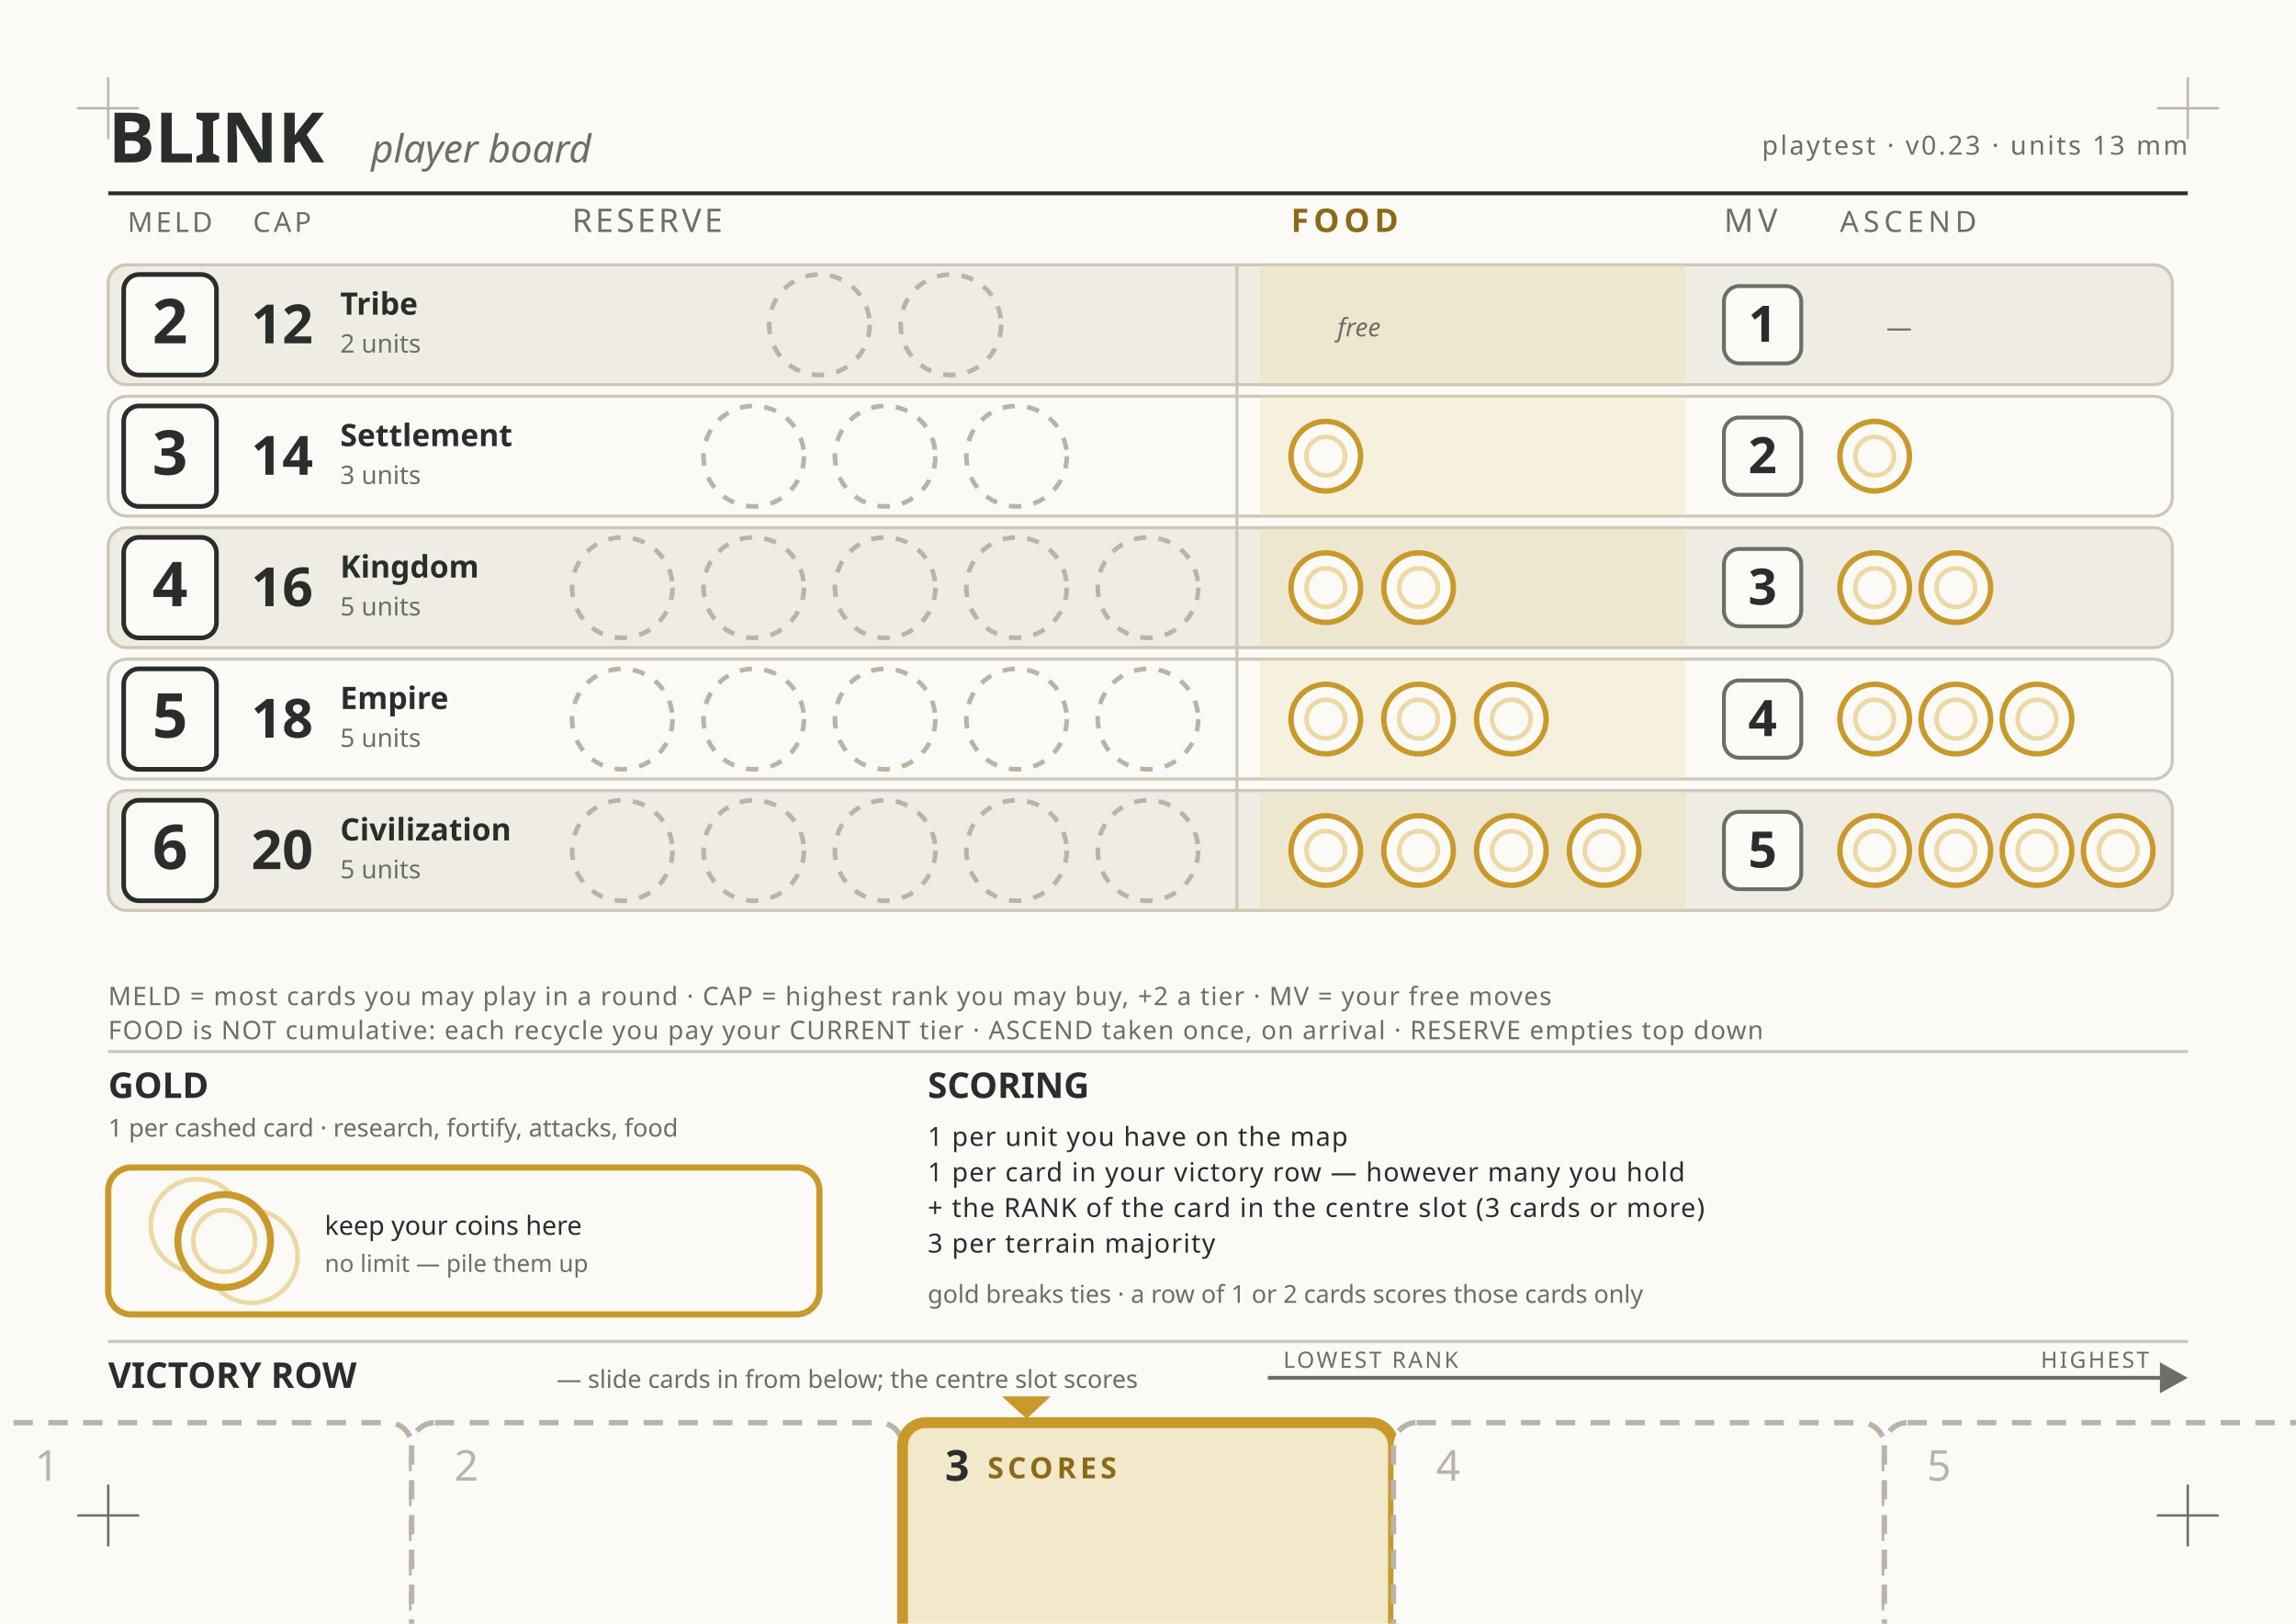
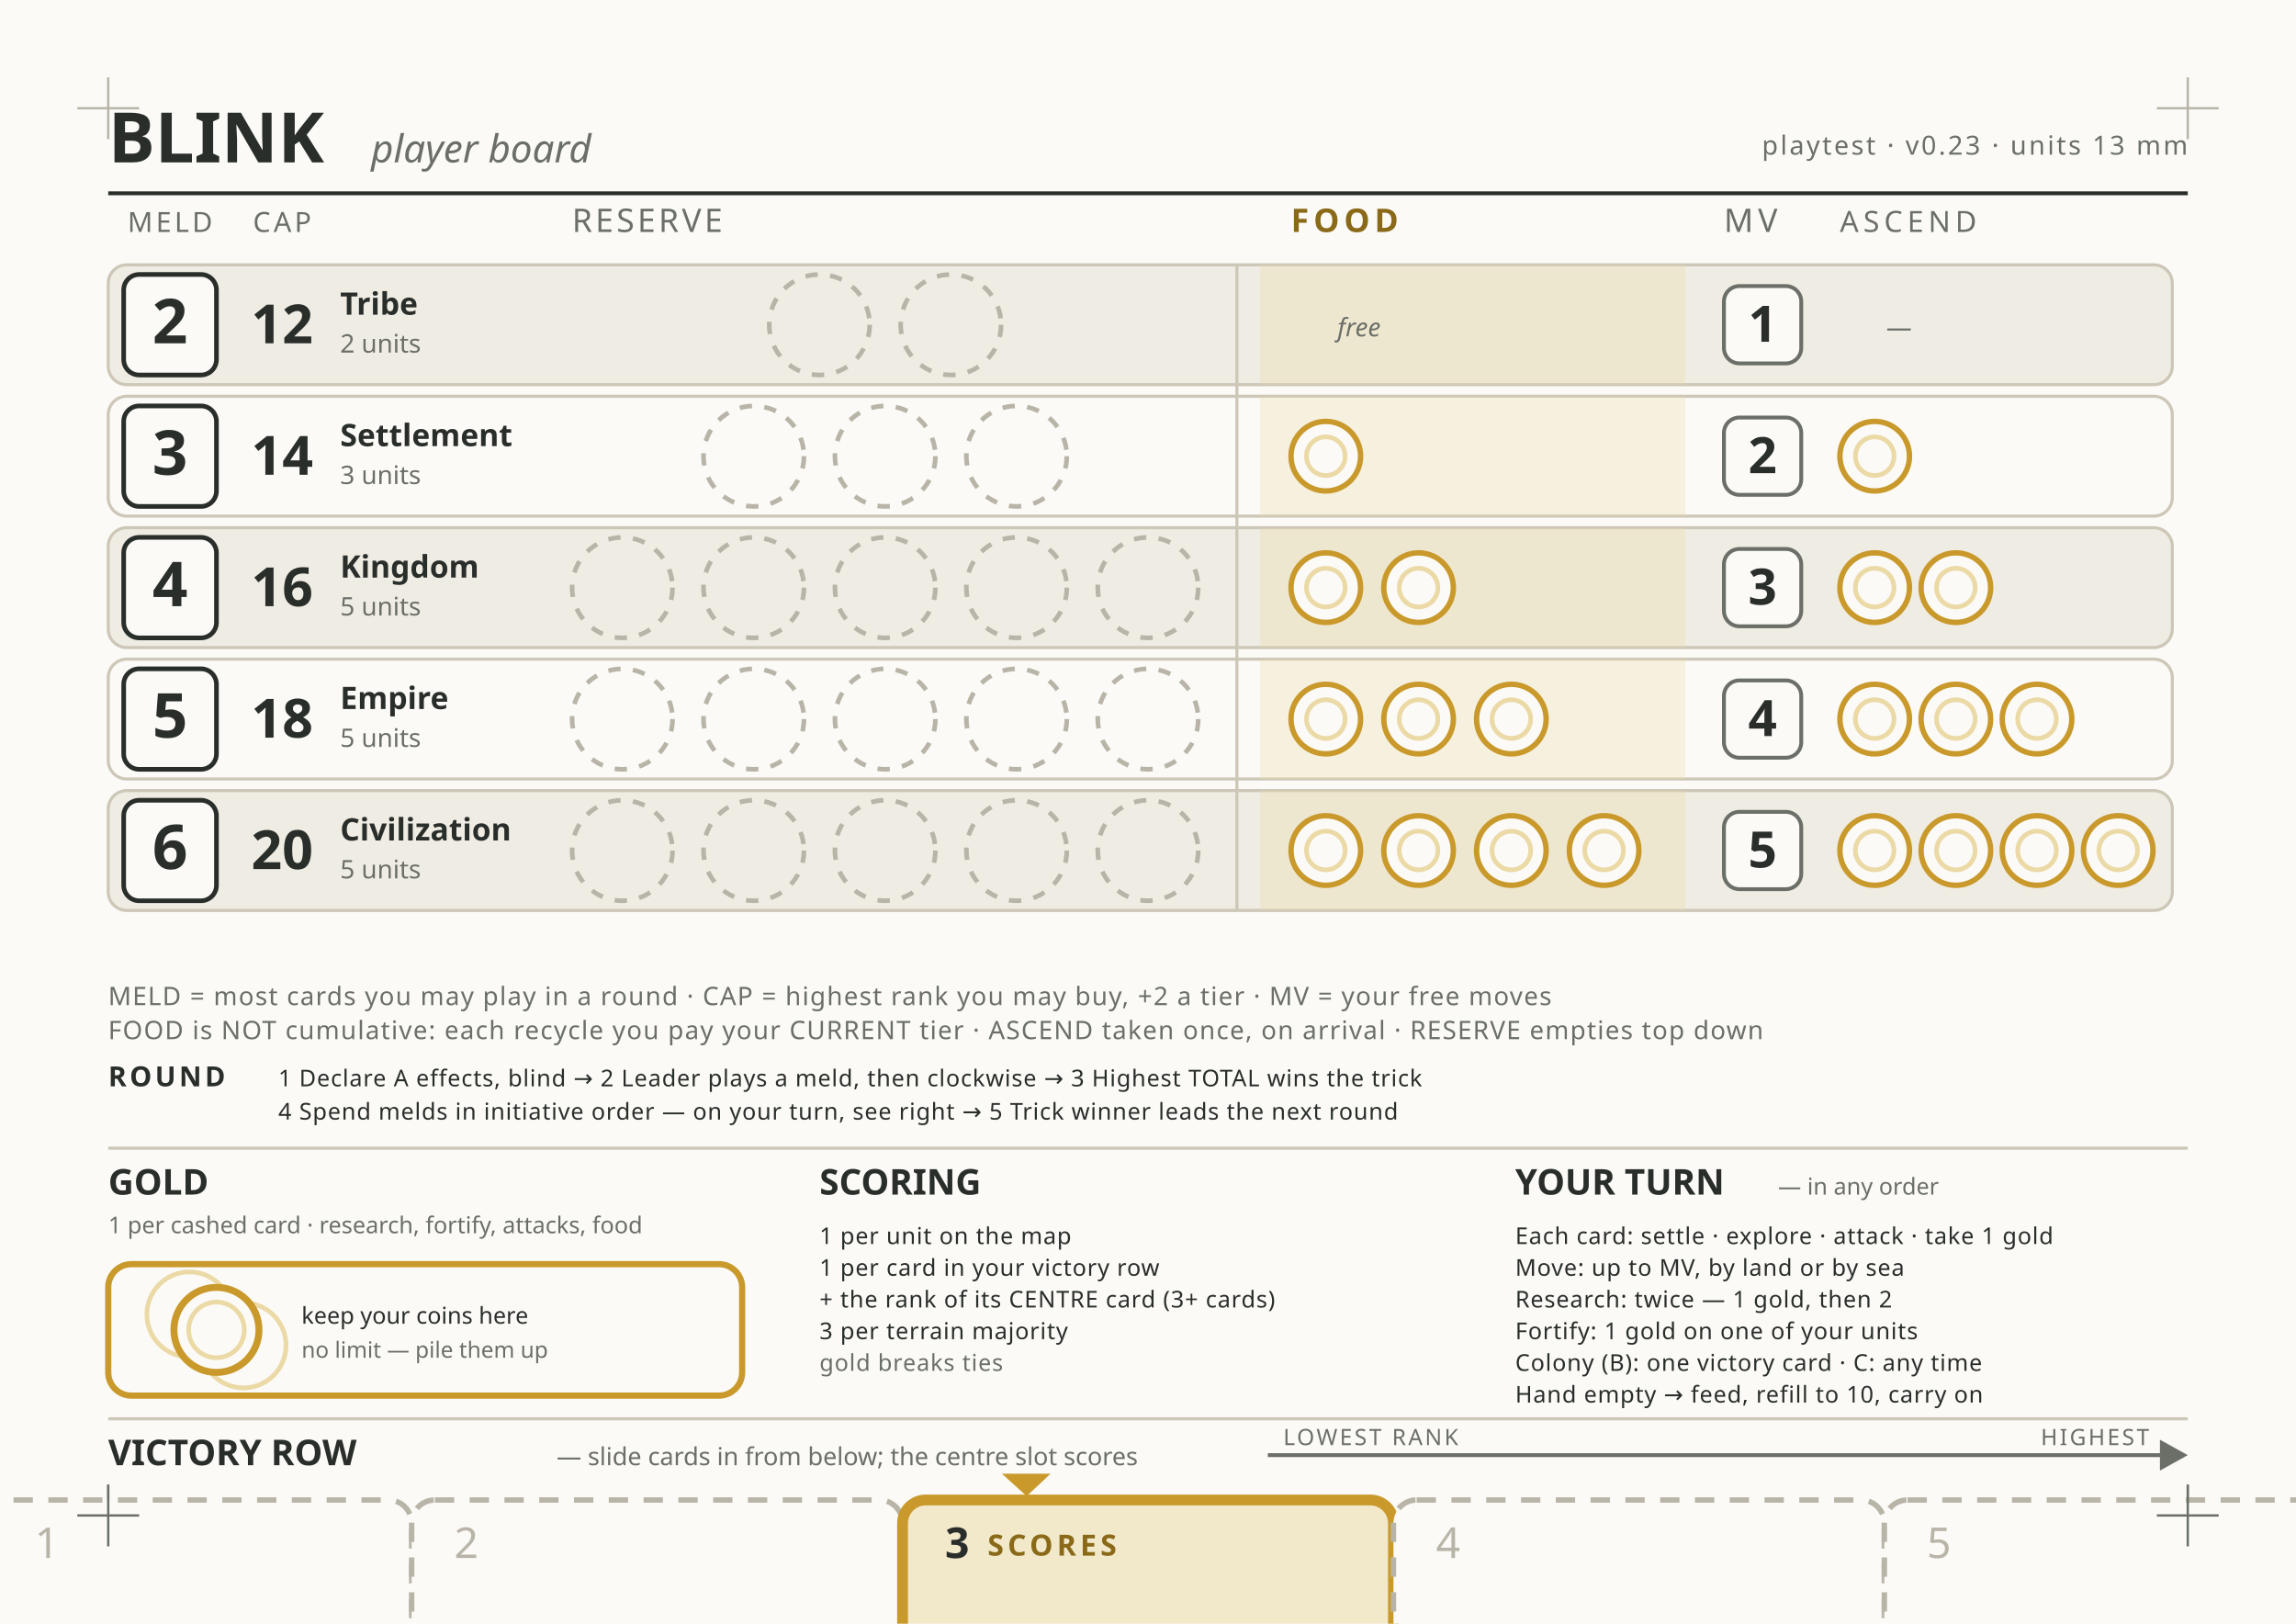
<svg xmlns="http://www.w3.org/2000/svg" width="297.0mm" height="210.0mm" viewBox="0 0 297.0 210.0">
  <rect x="0" y="0" width="297.0" height="210.0" fill="#FBFAF6" />
  <path d="M10.0 14.0 h8 M14.0 10.0 v8" stroke="#B9B4A8" stroke-width="0.3" />
  <path d="M279.0 14.0 h8 M283.0 10.0 v8" stroke="#B9B4A8" stroke-width="0.3" />
  <path d="M10.0 196.0 h8 M14.0 192.0 v8" stroke="#B9B4A8" stroke-width="0.3" />
  <path d="M279.0 196.0 h8 M283.0 192.0 v8" stroke="#B9B4A8" stroke-width="0.3" />
  <text x="14.00" y="21.00" font-family="IBM Plex Sans" font-size="9" fill="#2A2E2B" text-anchor="start" font-weight="600" letter-spacing="0" style="">BLINK</text>
  <text x="48.00" y="21.00" font-family="IBM Plex Sans" font-size="5" fill="#6B6F68" text-anchor="start" font-weight="400" letter-spacing="0" style="font-style:italic">player board</text>
  <text x="283.00" y="20.00" font-family="IBM Plex Mono" font-size="3.4" fill="#6B6F68" text-anchor="end" font-weight="400" letter-spacing="0.3" style="">playtest · v0.23 · units 13 mm</text>
  <line x1="14.0" y1="25.0" x2="283.0" y2="25.0" stroke="#2A2E2B" stroke-width="0.5" />
  <text x="22.00" y="30.00" font-family="IBM Plex Mono" font-size="3.6" fill="#6B6F68" text-anchor="middle" font-weight="400" letter-spacing="0.4" style="">MELD</text>
  <text x="36.50" y="30.00" font-family="IBM Plex Mono" font-size="3.6" fill="#6B6F68" text-anchor="middle" font-weight="400" letter-spacing="0.4" style="">CAP</text>
  <text x="74.00" y="30.00" font-family="IBM Plex Mono" font-size="4.2" fill="#6B6F68" text-anchor="start" font-weight="400" letter-spacing="0.4" style="">RESERVE</text>
  <text x="167.00" y="30.00" font-family="IBM Plex Mono" font-size="4.2" fill="#8A6A18" text-anchor="start" font-weight="600" letter-spacing="0.6" style="">FOOD</text>
  <text x="223.00" y="30.00" font-family="IBM Plex Mono" font-size="4.2" fill="#6B6F68" text-anchor="start" font-weight="400" letter-spacing="0.6" style="">MV</text>
  <text x="238.00" y="30.00" font-family="IBM Plex Mono" font-size="3.8" fill="#6B6F68" text-anchor="start" font-weight="400" letter-spacing="0.6" style="">ASCEND</text>
  <rect x="14.0" y="34.25" width="267.0" height="15.5" rx="2.4" fill="#EFECE3" stroke="#CDC7B8" stroke-width="0.4" />
  <rect x="163.0" y="34.25" width="55.0" height="15.5" fill="#EBD9A6" fill-opacity="0.3" />
  <rect x="16.0" y="35.5" width="12" height="13.0" rx="2" fill="#FBFAF6" stroke="#2A2E2B" stroke-width="0.6" />
  <text x="22.00" y="44.40" font-family="IBM Plex Sans" font-size="8" fill="#2A2E2B" text-anchor="middle" font-weight="600" letter-spacing="0" style="">2</text>
  <text x="36.50" y="44.40" font-family="IBM Plex Sans" font-size="7" fill="#2A2E2B" text-anchor="middle" font-weight="600" letter-spacing="0" style="">12</text>
  <text x="44.00" y="40.70" font-family="IBM Plex Sans" font-size="4.0" fill="#2A2E2B" text-anchor="start" font-weight="600" letter-spacing="0" style="">Tribe</text>
  <text x="44.00" y="45.60" font-family="IBM Plex Mono" font-size="3.3" fill="#6B6F68" text-anchor="start" font-weight="400" letter-spacing="0" style="">2 units</text>
  <circle cx="106.00" cy="42.00" r="6.50" fill="none" stroke="#B9B4A8" stroke-width="0.6" stroke-dasharray="1.6 1.6" />
  <circle cx="123.00" cy="42.00" r="6.50" fill="none" stroke="#B9B4A8" stroke-width="0.6" stroke-dasharray="1.6 1.6" />
  <text x="173.00" y="43.50" font-family="IBM Plex Mono" font-size="3.3" fill="#6B6F68" text-anchor="start" font-weight="400" letter-spacing="0" style="font-style:italic">free</text>
  <rect x="223.0" y="37.0" width="10" height="10.0" rx="2" fill="#FBFAF6" stroke="#6B6F68" stroke-width="0.5" />
  <text x="228.00" y="44.20" font-family="IBM Plex Sans" font-size="6.5" fill="#2A2E2B" text-anchor="middle" font-weight="600" letter-spacing="0" style="">1</text>
  <text x="244.00" y="43.50" font-family="IBM Plex Mono" font-size="3.3" fill="#6B6F68" text-anchor="start" font-weight="400" letter-spacing="0" style="">—</text>
  <rect x="14.0" y="51.25" width="267.0" height="15.5" rx="2.4" fill="#FBFAF6" stroke="#CDC7B8" stroke-width="0.4" />
  <rect x="163.0" y="51.25" width="55.0" height="15.5" fill="#EBD9A6" fill-opacity="0.3" />
  <rect x="16.0" y="52.5" width="12" height="13.0" rx="2" fill="#FBFAF6" stroke="#2A2E2B" stroke-width="0.6" />
  <text x="22.00" y="61.40" font-family="IBM Plex Sans" font-size="8" fill="#2A2E2B" text-anchor="middle" font-weight="600" letter-spacing="0" style="">3</text>
  <text x="36.50" y="61.40" font-family="IBM Plex Sans" font-size="7" fill="#2A2E2B" text-anchor="middle" font-weight="600" letter-spacing="0" style="">14</text>
  <text x="44.00" y="57.70" font-family="IBM Plex Sans" font-size="4.0" fill="#2A2E2B" text-anchor="start" font-weight="600" letter-spacing="0" style="">Settlement</text>
  <text x="44.00" y="62.60" font-family="IBM Plex Mono" font-size="3.3" fill="#6B6F68" text-anchor="start" font-weight="400" letter-spacing="0" style="">3 units</text>
  <circle cx="97.50" cy="59.00" r="6.50" fill="none" stroke="#B9B4A8" stroke-width="0.6" stroke-dasharray="1.6 1.6" />
  <circle cx="114.50" cy="59.00" r="6.50" fill="none" stroke="#B9B4A8" stroke-width="0.6" stroke-dasharray="1.6 1.6" />
  <circle cx="131.50" cy="59.00" r="6.50" fill="none" stroke="#B9B4A8" stroke-width="0.6" stroke-dasharray="1.6 1.6" />
  <circle cx="171.50" cy="59.00" r="4.50" fill="#FBFAF6" stroke="#C9992B" stroke-width="0.7" />
  <circle cx="171.50" cy="59.00" r="2.50" fill="none" stroke="#EBD9A6" stroke-width="0.6" />
  <rect x="223.0" y="54.0" width="10" height="10.0" rx="2" fill="#FBFAF6" stroke="#6B6F68" stroke-width="0.5" />
  <text x="228.00" y="61.20" font-family="IBM Plex Sans" font-size="6.5" fill="#2A2E2B" text-anchor="middle" font-weight="600" letter-spacing="0" style="">2</text>
  <circle cx="242.50" cy="59.00" r="4.50" fill="#FBFAF6" stroke="#C9992B" stroke-width="0.7" />
  <circle cx="242.50" cy="59.00" r="2.50" fill="none" stroke="#EBD9A6" stroke-width="0.6" />
  <rect x="14.0" y="68.25" width="267.0" height="15.5" rx="2.4" fill="#EFECE3" stroke="#CDC7B8" stroke-width="0.4" />
  <rect x="163.0" y="68.25" width="55.0" height="15.5" fill="#EBD9A6" fill-opacity="0.3" />
  <rect x="16.0" y="69.5" width="12" height="13.0" rx="2" fill="#FBFAF6" stroke="#2A2E2B" stroke-width="0.6" />
  <text x="22.00" y="78.40" font-family="IBM Plex Sans" font-size="8" fill="#2A2E2B" text-anchor="middle" font-weight="600" letter-spacing="0" style="">4</text>
  <text x="36.50" y="78.40" font-family="IBM Plex Sans" font-size="7" fill="#2A2E2B" text-anchor="middle" font-weight="600" letter-spacing="0" style="">16</text>
  <text x="44.00" y="74.70" font-family="IBM Plex Sans" font-size="4.0" fill="#2A2E2B" text-anchor="start" font-weight="600" letter-spacing="0" style="">Kingdom</text>
  <text x="44.00" y="79.60" font-family="IBM Plex Mono" font-size="3.3" fill="#6B6F68" text-anchor="start" font-weight="400" letter-spacing="0" style="">5 units</text>
  <circle cx="80.50" cy="76.00" r="6.50" fill="none" stroke="#B9B4A8" stroke-width="0.6" stroke-dasharray="1.6 1.6" />
  <circle cx="97.50" cy="76.00" r="6.50" fill="none" stroke="#B9B4A8" stroke-width="0.6" stroke-dasharray="1.6 1.6" />
  <circle cx="114.50" cy="76.00" r="6.50" fill="none" stroke="#B9B4A8" stroke-width="0.6" stroke-dasharray="1.6 1.6" />
  <circle cx="131.50" cy="76.00" r="6.50" fill="none" stroke="#B9B4A8" stroke-width="0.6" stroke-dasharray="1.6 1.6" />
  <circle cx="148.50" cy="76.00" r="6.50" fill="none" stroke="#B9B4A8" stroke-width="0.6" stroke-dasharray="1.6 1.6" />
  <circle cx="171.50" cy="76.00" r="4.50" fill="#FBFAF6" stroke="#C9992B" stroke-width="0.7" />
  <circle cx="171.50" cy="76.00" r="2.50" fill="none" stroke="#EBD9A6" stroke-width="0.6" />
  <circle cx="183.50" cy="76.00" r="4.50" fill="#FBFAF6" stroke="#C9992B" stroke-width="0.7" />
  <circle cx="183.50" cy="76.00" r="2.50" fill="none" stroke="#EBD9A6" stroke-width="0.6" />
  <rect x="223.0" y="71.0" width="10" height="10.0" rx="2" fill="#FBFAF6" stroke="#6B6F68" stroke-width="0.5" />
  <text x="228.00" y="78.20" font-family="IBM Plex Sans" font-size="6.5" fill="#2A2E2B" text-anchor="middle" font-weight="600" letter-spacing="0" style="">3</text>
  <circle cx="242.50" cy="76.00" r="4.50" fill="#FBFAF6" stroke="#C9992B" stroke-width="0.7" />
  <circle cx="242.50" cy="76.00" r="2.50" fill="none" stroke="#EBD9A6" stroke-width="0.6" />
  <circle cx="253.00" cy="76.00" r="4.50" fill="#FBFAF6" stroke="#C9992B" stroke-width="0.7" />
  <circle cx="253.00" cy="76.00" r="2.50" fill="none" stroke="#EBD9A6" stroke-width="0.6" />
  <rect x="14.0" y="85.25" width="267.0" height="15.5" rx="2.4" fill="#FBFAF6" stroke="#CDC7B8" stroke-width="0.4" />
  <rect x="163.0" y="85.25" width="55.0" height="15.5" fill="#EBD9A6" fill-opacity="0.3" />
  <rect x="16.0" y="86.5" width="12" height="13.0" rx="2" fill="#FBFAF6" stroke="#2A2E2B" stroke-width="0.6" />
  <text x="22.00" y="95.40" font-family="IBM Plex Sans" font-size="8" fill="#2A2E2B" text-anchor="middle" font-weight="600" letter-spacing="0" style="">5</text>
  <text x="36.50" y="95.40" font-family="IBM Plex Sans" font-size="7" fill="#2A2E2B" text-anchor="middle" font-weight="600" letter-spacing="0" style="">18</text>
  <text x="44.00" y="91.70" font-family="IBM Plex Sans" font-size="4.0" fill="#2A2E2B" text-anchor="start" font-weight="600" letter-spacing="0" style="">Empire</text>
  <text x="44.00" y="96.60" font-family="IBM Plex Mono" font-size="3.3" fill="#6B6F68" text-anchor="start" font-weight="400" letter-spacing="0" style="">5 units</text>
  <circle cx="80.50" cy="93.00" r="6.50" fill="none" stroke="#B9B4A8" stroke-width="0.6" stroke-dasharray="1.6 1.6" />
  <circle cx="97.50" cy="93.00" r="6.50" fill="none" stroke="#B9B4A8" stroke-width="0.6" stroke-dasharray="1.6 1.6" />
  <circle cx="114.50" cy="93.00" r="6.50" fill="none" stroke="#B9B4A8" stroke-width="0.6" stroke-dasharray="1.6 1.6" />
  <circle cx="131.50" cy="93.00" r="6.50" fill="none" stroke="#B9B4A8" stroke-width="0.6" stroke-dasharray="1.6 1.6" />
  <circle cx="148.50" cy="93.00" r="6.50" fill="none" stroke="#B9B4A8" stroke-width="0.6" stroke-dasharray="1.6 1.6" />
  <circle cx="171.50" cy="93.00" r="4.50" fill="#FBFAF6" stroke="#C9992B" stroke-width="0.7" />
  <circle cx="171.50" cy="93.00" r="2.50" fill="none" stroke="#EBD9A6" stroke-width="0.6" />
  <circle cx="183.50" cy="93.00" r="4.50" fill="#FBFAF6" stroke="#C9992B" stroke-width="0.7" />
  <circle cx="183.50" cy="93.00" r="2.50" fill="none" stroke="#EBD9A6" stroke-width="0.6" />
  <circle cx="195.50" cy="93.00" r="4.50" fill="#FBFAF6" stroke="#C9992B" stroke-width="0.7" />
  <circle cx="195.50" cy="93.00" r="2.50" fill="none" stroke="#EBD9A6" stroke-width="0.6" />
  <rect x="223.0" y="88.0" width="10" height="10.0" rx="2" fill="#FBFAF6" stroke="#6B6F68" stroke-width="0.5" />
  <text x="228.00" y="95.20" font-family="IBM Plex Sans" font-size="6.5" fill="#2A2E2B" text-anchor="middle" font-weight="600" letter-spacing="0" style="">4</text>
  <circle cx="242.50" cy="93.00" r="4.50" fill="#FBFAF6" stroke="#C9992B" stroke-width="0.7" />
  <circle cx="242.50" cy="93.00" r="2.50" fill="none" stroke="#EBD9A6" stroke-width="0.6" />
  <circle cx="253.00" cy="93.00" r="4.50" fill="#FBFAF6" stroke="#C9992B" stroke-width="0.7" />
  <circle cx="253.00" cy="93.00" r="2.50" fill="none" stroke="#EBD9A6" stroke-width="0.6" />
  <circle cx="263.50" cy="93.00" r="4.50" fill="#FBFAF6" stroke="#C9992B" stroke-width="0.7" />
  <circle cx="263.50" cy="93.00" r="2.50" fill="none" stroke="#EBD9A6" stroke-width="0.6" />
  <rect x="14.0" y="102.25" width="267.0" height="15.5" rx="2.4" fill="#EFECE3" stroke="#CDC7B8" stroke-width="0.4" />
  <rect x="163.0" y="102.25" width="55.0" height="15.5" fill="#EBD9A6" fill-opacity="0.3" />
  <rect x="16.0" y="103.5" width="12" height="13.0" rx="2" fill="#FBFAF6" stroke="#2A2E2B" stroke-width="0.6" />
  <text x="22.00" y="112.40" font-family="IBM Plex Sans" font-size="8" fill="#2A2E2B" text-anchor="middle" font-weight="600" letter-spacing="0" style="">6</text>
  <text x="36.50" y="112.40" font-family="IBM Plex Sans" font-size="7" fill="#2A2E2B" text-anchor="middle" font-weight="600" letter-spacing="0" style="">20</text>
  <text x="44.00" y="108.70" font-family="IBM Plex Sans" font-size="4.0" fill="#2A2E2B" text-anchor="start" font-weight="600" letter-spacing="0" style="">Civilization</text>
  <text x="44.00" y="113.60" font-family="IBM Plex Mono" font-size="3.3" fill="#6B6F68" text-anchor="start" font-weight="400" letter-spacing="0" style="">5 units</text>
  <circle cx="80.50" cy="110.00" r="6.50" fill="none" stroke="#B9B4A8" stroke-width="0.6" stroke-dasharray="1.6 1.6" />
  <circle cx="97.50" cy="110.00" r="6.50" fill="none" stroke="#B9B4A8" stroke-width="0.6" stroke-dasharray="1.6 1.6" />
  <circle cx="114.50" cy="110.00" r="6.50" fill="none" stroke="#B9B4A8" stroke-width="0.6" stroke-dasharray="1.6 1.6" />
  <circle cx="131.50" cy="110.00" r="6.50" fill="none" stroke="#B9B4A8" stroke-width="0.6" stroke-dasharray="1.6 1.6" />
  <circle cx="148.50" cy="110.00" r="6.50" fill="none" stroke="#B9B4A8" stroke-width="0.6" stroke-dasharray="1.6 1.6" />
  <circle cx="171.50" cy="110.00" r="4.50" fill="#FBFAF6" stroke="#C9992B" stroke-width="0.7" />
  <circle cx="171.50" cy="110.00" r="2.50" fill="none" stroke="#EBD9A6" stroke-width="0.6" />
  <circle cx="183.50" cy="110.00" r="4.50" fill="#FBFAF6" stroke="#C9992B" stroke-width="0.7" />
  <circle cx="183.50" cy="110.00" r="2.50" fill="none" stroke="#EBD9A6" stroke-width="0.6" />
  <circle cx="195.50" cy="110.00" r="4.50" fill="#FBFAF6" stroke="#C9992B" stroke-width="0.7" />
  <circle cx="195.50" cy="110.00" r="2.50" fill="none" stroke="#EBD9A6" stroke-width="0.6" />
  <circle cx="207.50" cy="110.00" r="4.50" fill="#FBFAF6" stroke="#C9992B" stroke-width="0.7" />
  <circle cx="207.50" cy="110.00" r="2.50" fill="none" stroke="#EBD9A6" stroke-width="0.6" />
  <rect x="223.0" y="105.0" width="10" height="10.0" rx="2" fill="#FBFAF6" stroke="#6B6F68" stroke-width="0.5" />
  <text x="228.00" y="112.20" font-family="IBM Plex Sans" font-size="6.5" fill="#2A2E2B" text-anchor="middle" font-weight="600" letter-spacing="0" style="">5</text>
  <circle cx="242.50" cy="110.00" r="4.50" fill="#FBFAF6" stroke="#C9992B" stroke-width="0.7" />
  <circle cx="242.50" cy="110.00" r="2.50" fill="none" stroke="#EBD9A6" stroke-width="0.6" />
  <circle cx="253.00" cy="110.00" r="4.50" fill="#FBFAF6" stroke="#C9992B" stroke-width="0.7" />
  <circle cx="253.00" cy="110.00" r="2.50" fill="none" stroke="#EBD9A6" stroke-width="0.6" />
  <circle cx="263.50" cy="110.00" r="4.50" fill="#FBFAF6" stroke="#C9992B" stroke-width="0.7" />
  <circle cx="263.50" cy="110.00" r="2.50" fill="none" stroke="#EBD9A6" stroke-width="0.6" />
  <circle cx="274.00" cy="110.00" r="4.50" fill="#FBFAF6" stroke="#C9992B" stroke-width="0.7" />
  <circle cx="274.00" cy="110.00" r="2.50" fill="none" stroke="#EBD9A6" stroke-width="0.6" />
  <line x1="160.0" y1="34.25" x2="160.0" y2="117.75" stroke="#CDC7B8" stroke-width="0.4" />
  <text x="14.00" y="130.00" font-family="IBM Plex Mono" font-size="3.3" fill="#6B6F68" text-anchor="start" font-weight="400" letter-spacing="0.15" style="">MELD = most cards you may play in a round · CAP = highest rank you may buy, +2 a tier · MV = your free moves</text>
  <text x="14.00" y="134.40" font-family="IBM Plex Mono" font-size="3.3" fill="#6B6F68" text-anchor="start" font-weight="400" letter-spacing="0.15" style="">FOOD is NOT cumulative: each recycle you pay your CURRENT tier · ASCEND taken once, on arrival · RESERVE empties top down</text>
-   <line x1="14.0" y1="136.0" x2="283.0" y2="136.0" stroke="#CDC7B8" stroke-width="0.4" />
-   <text x="14.00" y="142.00" font-family="IBM Plex Sans" font-size="4.6" fill="#2A2E2B" text-anchor="start" font-weight="600" letter-spacing="0" style="">GOLD</text>
-   <text x="14.00" y="147.00" font-family="IBM Plex Mono" font-size="3.2" fill="#6B6F68" text-anchor="start" font-weight="400" letter-spacing="0" style="">1 per cashed card · research, fortify, attacks, food</text>
-   <rect x="14.0" y="151.0" width="92" height="19" rx="3" fill="#FBFAF6" stroke="#C9992B" stroke-width="0.8" />
-   <circle cx="25.50" cy="158.50" r="6" fill="#FBFAF6" stroke="#EBD9A6" stroke-width="0.6" />
-   <circle cx="32.50" cy="162.50" r="6" fill="#FBFAF6" stroke="#EBD9A6" stroke-width="0.6" />
-   <circle cx="29.00" cy="160.50" r="6" fill="#FBFAF6" stroke="#C9992B" stroke-width="0.9" />
-   <circle cx="29.00" cy="160.50" r="4" fill="none" stroke="#EBD9A6" stroke-width="0.6" />
-   <text x="42.00" y="159.70" font-family="IBM Plex Mono" font-size="3.4" fill="#2A2E2B" text-anchor="start" font-weight="400" letter-spacing="0" style="">keep your coins here</text>
-   <text x="42.00" y="164.50" font-family="IBM Plex Mono" font-size="3.1" fill="#6B6F68" text-anchor="start" font-weight="400" letter-spacing="0" style="">no limit — pile them up</text>
-   <text x="120.00" y="142.00" font-family="IBM Plex Sans" font-size="4.6" fill="#2A2E2B" text-anchor="start" font-weight="600" letter-spacing="0" style="">SCORING</text>
-   <text x="120.00" y="148.20" font-family="IBM Plex Mono" font-size="3.4" fill="#2A2E2B" text-anchor="start" font-weight="400" letter-spacing="0.15" style="">1  per unit you have on the map</text>
-   <text x="120.00" y="152.80" font-family="IBM Plex Mono" font-size="3.4" fill="#2A2E2B" text-anchor="start" font-weight="400" letter-spacing="0.15" style="">1  per card in your victory row — however many you hold</text>
-   <text x="120.00" y="157.40" font-family="IBM Plex Mono" font-size="3.4" fill="#2A2E2B" text-anchor="start" font-weight="400" letter-spacing="0.15" style="">+  the RANK of the card in the centre slot (3 cards or more)</text>
-   <text x="120.00" y="162.00" font-family="IBM Plex Mono" font-size="3.4" fill="#2A2E2B" text-anchor="start" font-weight="400" letter-spacing="0.15" style="">3  per terrain majority</text>
-   <text x="120.00" y="168.50" font-family="IBM Plex Mono" font-size="3.2" fill="#6B6F68" text-anchor="start" font-weight="400" letter-spacing="0" style="">gold breaks ties · a row of 1 or 2 cards scores those cards only</text>
-   <text x="14.00" y="179.50" font-family="IBM Plex Sans" font-size="4.6" fill="#2A2E2B" text-anchor="start" font-weight="600" letter-spacing="0" style="">VICTORY ROW</text>
-   <text x="72.00" y="179.50" font-family="IBM Plex Mono" font-size="3.2" fill="#6B6F68" text-anchor="start" font-weight="400" letter-spacing="0" style="">— slide cards in from below; the centre slot scores</text>
-   <line x1="164.0" y1="178.2" x2="279.6" y2="178.2" stroke="#6B6F68" stroke-width="0.5" />
-   <path d="M279.4 176.2 L283.0 178.2 L279.4 180.2 Z" fill="#6B6F68" />
-   <text x="166.00" y="176.90" font-family="IBM Plex Mono" font-size="2.9" fill="#6B6F68" text-anchor="start" font-weight="400" letter-spacing="0.3" style="">LOWEST RANK</text>
-   <text x="278.00" y="176.90" font-family="IBM Plex Mono" font-size="2.9" fill="#6B6F68" text-anchor="end" font-weight="400" letter-spacing="0.3" style="">HIGHEST</text>
+   <text x="14.00" y="140.50" font-family="IBM Plex Mono" font-size="3.6" fill="#2A2E2B" text-anchor="start" font-weight="600" letter-spacing="0.4" style="">ROUND</text>
+   <text x="36.00" y="140.50" font-family="IBM Plex Mono" font-size="3.0" fill="#2A2E2B" text-anchor="start" font-weight="400" letter-spacing="0.1" style="">1  Declare A effects, blind   →   2  Leader plays a meld, then clockwise   →   3  Highest TOTAL wins the trick</text>
+   <text x="36.00" y="144.80" font-family="IBM Plex Mono" font-size="3.0" fill="#2A2E2B" text-anchor="start" font-weight="400" letter-spacing="0.1" style="">4  Spend melds in initiative order — on your turn, see right   →   5  Trick winner leads the next round</text>
+   <line x1="14.0" y1="148.5" x2="283.0" y2="148.5" stroke="#CDC7B8" stroke-width="0.4" />
+   <text x="14.00" y="154.50" font-family="IBM Plex Sans" font-size="4.6" fill="#2A2E2B" text-anchor="start" font-weight="600" letter-spacing="0" style="">GOLD</text>
+   <text x="14.00" y="159.50" font-family="IBM Plex Mono" font-size="3.0" fill="#6B6F68" text-anchor="start" font-weight="400" letter-spacing="0" style="">1 per cashed card · research, fortify, attacks, food</text>
+   <rect x="14.0" y="163.5" width="82" height="17" rx="3" fill="#FBFAF6" stroke="#C9992B" stroke-width="0.8" />
+   <circle cx="24.50" cy="170.00" r="5.5" fill="#FBFAF6" stroke="#EBD9A6" stroke-width="0.6" />
+   <circle cx="31.50" cy="174.00" r="5.5" fill="#FBFAF6" stroke="#EBD9A6" stroke-width="0.6" />
+   <circle cx="28.00" cy="172.00" r="5.5" fill="#FBFAF6" stroke="#C9992B" stroke-width="0.9" />
+   <circle cx="28.00" cy="172.00" r="3.6" fill="none" stroke="#EBD9A6" stroke-width="0.6" />
+   <text x="39.00" y="171.20" font-family="IBM Plex Mono" font-size="3.0" fill="#2A2E2B" text-anchor="start" font-weight="400" letter-spacing="0" style="">keep your coins here</text>
+   <text x="39.00" y="175.60" font-family="IBM Plex Mono" font-size="2.9" fill="#6B6F68" text-anchor="start" font-weight="400" letter-spacing="0" style="">no limit — pile them up</text>
+   <text x="106.00" y="154.50" font-family="IBM Plex Sans" font-size="4.6" fill="#2A2E2B" text-anchor="start" font-weight="600" letter-spacing="0" style="">SCORING</text>
+   <text x="106.00" y="160.90" font-family="IBM Plex Mono" font-size="3.0" fill="#2A2E2B" text-anchor="start" font-weight="400" letter-spacing="0.1" style="">1  per unit on the map</text>
+   <text x="106.00" y="165.00" font-family="IBM Plex Mono" font-size="3.0" fill="#2A2E2B" text-anchor="start" font-weight="400" letter-spacing="0.1" style="">1  per card in your victory row</text>
+   <text x="106.00" y="169.10" font-family="IBM Plex Mono" font-size="3.0" fill="#2A2E2B" text-anchor="start" font-weight="400" letter-spacing="0.1" style="">+  the rank of its CENTRE card (3+ cards)</text>
+   <text x="106.00" y="173.20" font-family="IBM Plex Mono" font-size="3.0" fill="#2A2E2B" text-anchor="start" font-weight="400" letter-spacing="0.1" style="">3  per terrain majority</text>
+   <text x="106.00" y="177.30" font-family="IBM Plex Mono" font-size="3.0" fill="#6B6F68" text-anchor="start" font-weight="400" letter-spacing="0.1" style="">gold breaks ties</text>
+   <text x="196.00" y="154.50" font-family="IBM Plex Sans" font-size="4.6" fill="#2A2E2B" text-anchor="start" font-weight="600" letter-spacing="0" style="">YOUR TURN</text>
+   <text x="230.00" y="154.50" font-family="IBM Plex Mono" font-size="3.0" fill="#6B6F68" text-anchor="start" font-weight="400" letter-spacing="0" style="">— in any order</text>
+   <text x="196.00" y="160.90" font-family="IBM Plex Mono" font-size="3.0" fill="#2A2E2B" text-anchor="start" font-weight="400" letter-spacing="0.1" style="">Each card: settle · explore · attack · take 1 gold</text>
+   <text x="196.00" y="165.00" font-family="IBM Plex Mono" font-size="3.0" fill="#2A2E2B" text-anchor="start" font-weight="400" letter-spacing="0.1" style="">Move: up to MV, by land or by sea</text>
+   <text x="196.00" y="169.10" font-family="IBM Plex Mono" font-size="3.0" fill="#2A2E2B" text-anchor="start" font-weight="400" letter-spacing="0.1" style="">Research: twice — 1 gold, then 2</text>
+   <text x="196.00" y="173.20" font-family="IBM Plex Mono" font-size="3.0" fill="#2A2E2B" text-anchor="start" font-weight="400" letter-spacing="0.1" style="">Fortify: 1 gold on one of your units</text>
+   <text x="196.00" y="177.30" font-family="IBM Plex Mono" font-size="3.0" fill="#2A2E2B" text-anchor="start" font-weight="400" letter-spacing="0.1" style="">Colony (B): one victory card · C: any time</text>
+   <text x="196.00" y="181.40" font-family="IBM Plex Mono" font-size="3.0" fill="#2A2E2B" text-anchor="start" font-weight="400" letter-spacing="0.1" style="">Hand empty → feed, refill to 10, carry on</text>
+   <text x="14.00" y="189.50" font-family="IBM Plex Sans" font-size="4.6" fill="#2A2E2B" text-anchor="start" font-weight="600" letter-spacing="0" style="">VICTORY ROW</text>
+   <text x="72.00" y="189.50" font-family="IBM Plex Mono" font-size="3.2" fill="#6B6F68" text-anchor="start" font-weight="400" letter-spacing="0" style="">— slide cards in from below; the centre slot scores</text>
+   <line x1="164.0" y1="188.2" x2="279.6" y2="188.2" stroke="#6B6F68" stroke-width="0.5" />
+   <path d="M279.4 186.2 L283.0 188.2 L279.4 190.2 Z" fill="#6B6F68" />
+   <text x="166.00" y="186.90" font-family="IBM Plex Mono" font-size="2.9" fill="#6B6F68" text-anchor="start" font-weight="400" letter-spacing="0.3" style="">LOWEST RANK</text>
+   <text x="278.00" y="186.90" font-family="IBM Plex Mono" font-size="2.9" fill="#6B6F68" text-anchor="end" font-weight="400" letter-spacing="0.3" style="">HIGHEST</text>
  <clipPath id="sheet">
    <rect x="0" y="0" width="297.0" height="210.0" />
  </clipPath>
  <g clip-path="url(#sheet)">
-     <rect x="-10.25" y="184.0" width="63.5" height="88.9" rx="3" fill="#FBFAF6" stroke="#B9B4A8" stroke-width="0.7" stroke-dasharray="2.5 2" />
-     <text x="4.50" y="191.50" font-family="IBM Plex Sans" font-size="5.5" fill="#B9B4A8" text-anchor="start" font-weight="400" letter-spacing="0" style="">1</text>
-     <rect x="53.25" y="184.0" width="63.5" height="88.9" rx="3" fill="#FBFAF6" stroke="#B9B4A8" stroke-width="0.7" stroke-dasharray="2.5 2" />
-     <text x="58.75" y="191.50" font-family="IBM Plex Sans" font-size="5.5" fill="#B9B4A8" text-anchor="start" font-weight="400" letter-spacing="0" style="">2</text>
-     <rect x="116.75" y="184.0" width="63.5" height="88.9" rx="3" fill="#EBD9A6" fill-opacity="0.55" stroke="#C9992B" stroke-width="1.4" />
-     <text x="122.25" y="191.50" font-family="IBM Plex Sans" font-size="5.5" fill="#2A2E2B" text-anchor="start" font-weight="600" letter-spacing="0" style="">3</text>
-     <rect x="180.25" y="184.0" width="63.5" height="88.9" rx="3" fill="#FBFAF6" stroke="#B9B4A8" stroke-width="0.7" stroke-dasharray="2.5 2" />
-     <text x="185.75" y="191.50" font-family="IBM Plex Sans" font-size="5.5" fill="#B9B4A8" text-anchor="start" font-weight="400" letter-spacing="0" style="">4</text>
-     <rect x="243.75" y="184.0" width="63.5" height="88.9" rx="3" fill="#FBFAF6" stroke="#B9B4A8" stroke-width="0.7" stroke-dasharray="2.5 2" />
-     <text x="249.25" y="191.50" font-family="IBM Plex Sans" font-size="5.5" fill="#B9B4A8" text-anchor="start" font-weight="400" letter-spacing="0" style="">5</text>
-     <text x="127.75" y="191.20" font-family="IBM Plex Mono" font-size="3.8" fill="#8A6A18" text-anchor="start" font-weight="600" letter-spacing="0.5" style="">SCORES</text>
-     <path d="M129.6 180.6 L132.8 183.5 L135.9 180.6 Z" fill="#C9992B" />
+     <rect x="-10.25" y="194.0" width="63.5" height="88.9" rx="3" fill="#FBFAF6" stroke="#B9B4A8" stroke-width="0.7" stroke-dasharray="2.5 2" />
+     <text x="4.50" y="201.50" font-family="IBM Plex Sans" font-size="5.5" fill="#B9B4A8" text-anchor="start" font-weight="400" letter-spacing="0" style="">1</text>
+     <rect x="53.25" y="194.0" width="63.5" height="88.9" rx="3" fill="#FBFAF6" stroke="#B9B4A8" stroke-width="0.7" stroke-dasharray="2.5 2" />
+     <text x="58.75" y="201.50" font-family="IBM Plex Sans" font-size="5.5" fill="#B9B4A8" text-anchor="start" font-weight="400" letter-spacing="0" style="">2</text>
+     <rect x="116.75" y="194.0" width="63.5" height="88.9" rx="3" fill="#EBD9A6" fill-opacity="0.55" stroke="#C9992B" stroke-width="1.4" />
+     <text x="122.25" y="201.50" font-family="IBM Plex Sans" font-size="5.5" fill="#2A2E2B" text-anchor="start" font-weight="600" letter-spacing="0" style="">3</text>
+     <rect x="180.25" y="194.0" width="63.5" height="88.9" rx="3" fill="#FBFAF6" stroke="#B9B4A8" stroke-width="0.7" stroke-dasharray="2.5 2" />
+     <text x="185.75" y="201.50" font-family="IBM Plex Sans" font-size="5.5" fill="#B9B4A8" text-anchor="start" font-weight="400" letter-spacing="0" style="">4</text>
+     <rect x="243.75" y="194.0" width="63.5" height="88.9" rx="3" fill="#FBFAF6" stroke="#B9B4A8" stroke-width="0.7" stroke-dasharray="2.5 2" />
+     <text x="249.25" y="201.50" font-family="IBM Plex Sans" font-size="5.5" fill="#B9B4A8" text-anchor="start" font-weight="400" letter-spacing="0" style="">5</text>
+     <text x="127.75" y="201.20" font-family="IBM Plex Mono" font-size="3.8" fill="#8A6A18" text-anchor="start" font-weight="600" letter-spacing="0.5" style="">SCORES</text>
+     <path d="M129.6 190.6 L132.8 193.5 L135.9 190.6 Z" fill="#C9992B" />
  </g>
  <path d="M10.0 196.0 h8 M14.0 192.0 v8" stroke="#6B6F68" stroke-width="0.3" />
  <path d="M279.0 196.0 h8 M283.0 192.0 v8" stroke="#6B6F68" stroke-width="0.3" />
-   <line x1="14.0" y1="173.5" x2="283.0" y2="173.5" stroke="#CDC7B8" stroke-width="0.4" />
+   <line x1="14.0" y1="183.5" x2="283.0" y2="183.5" stroke="#CDC7B8" stroke-width="0.4" />
</svg>
